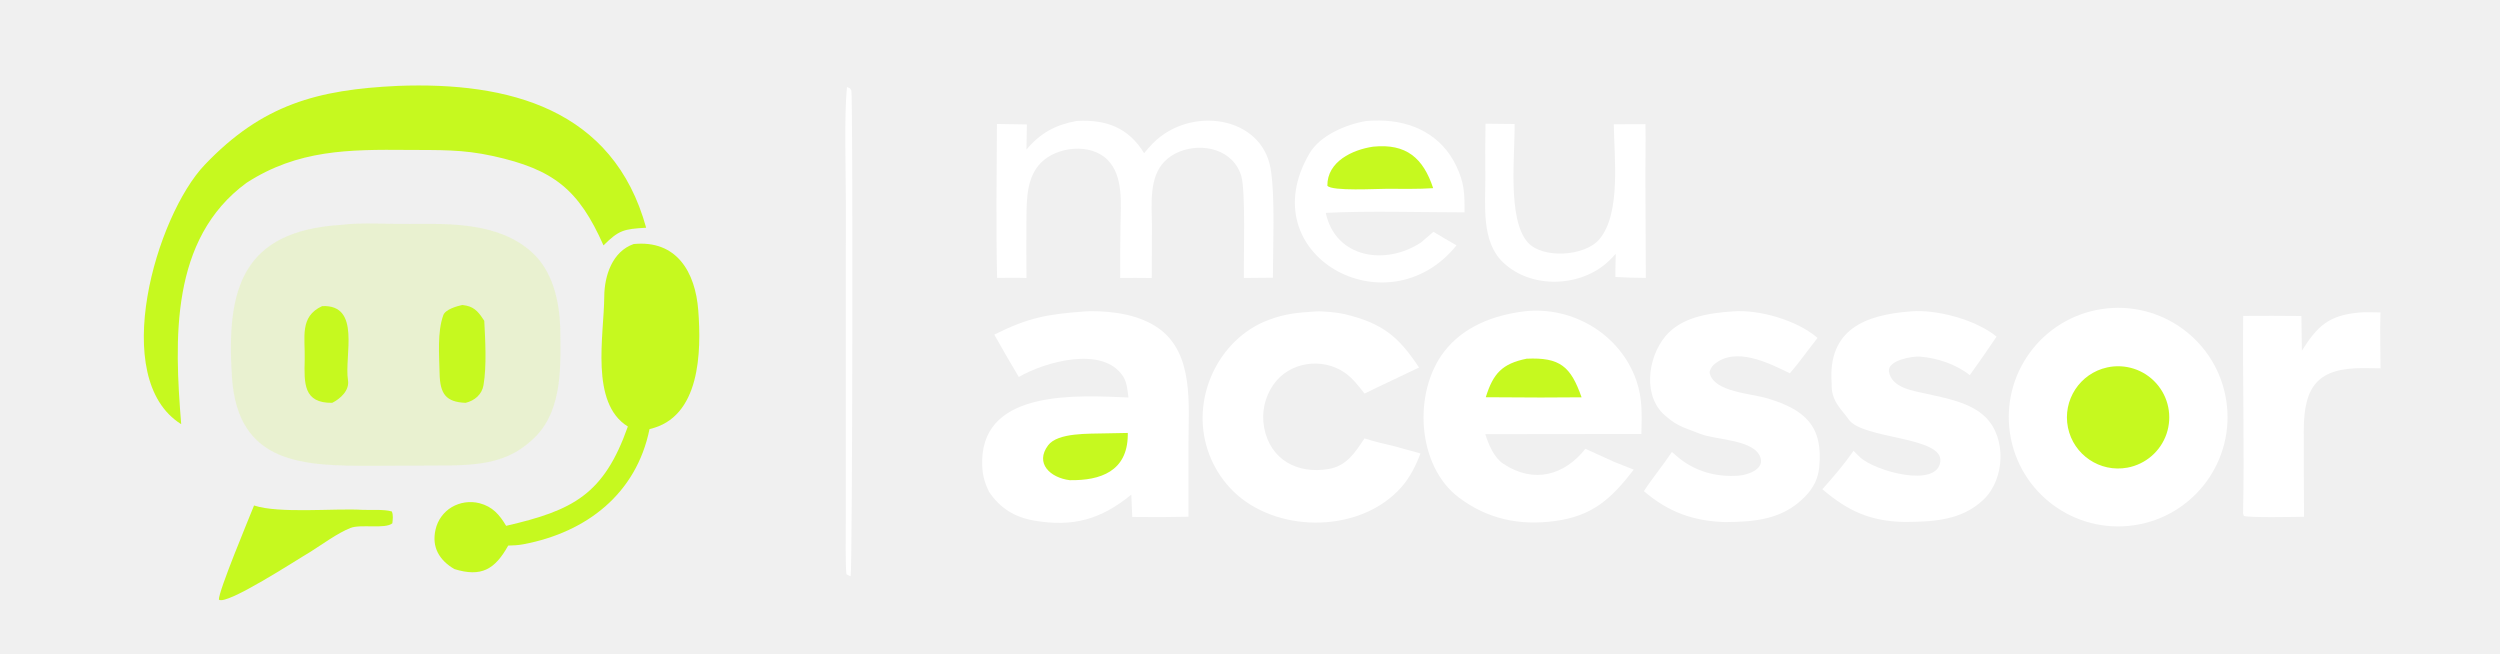
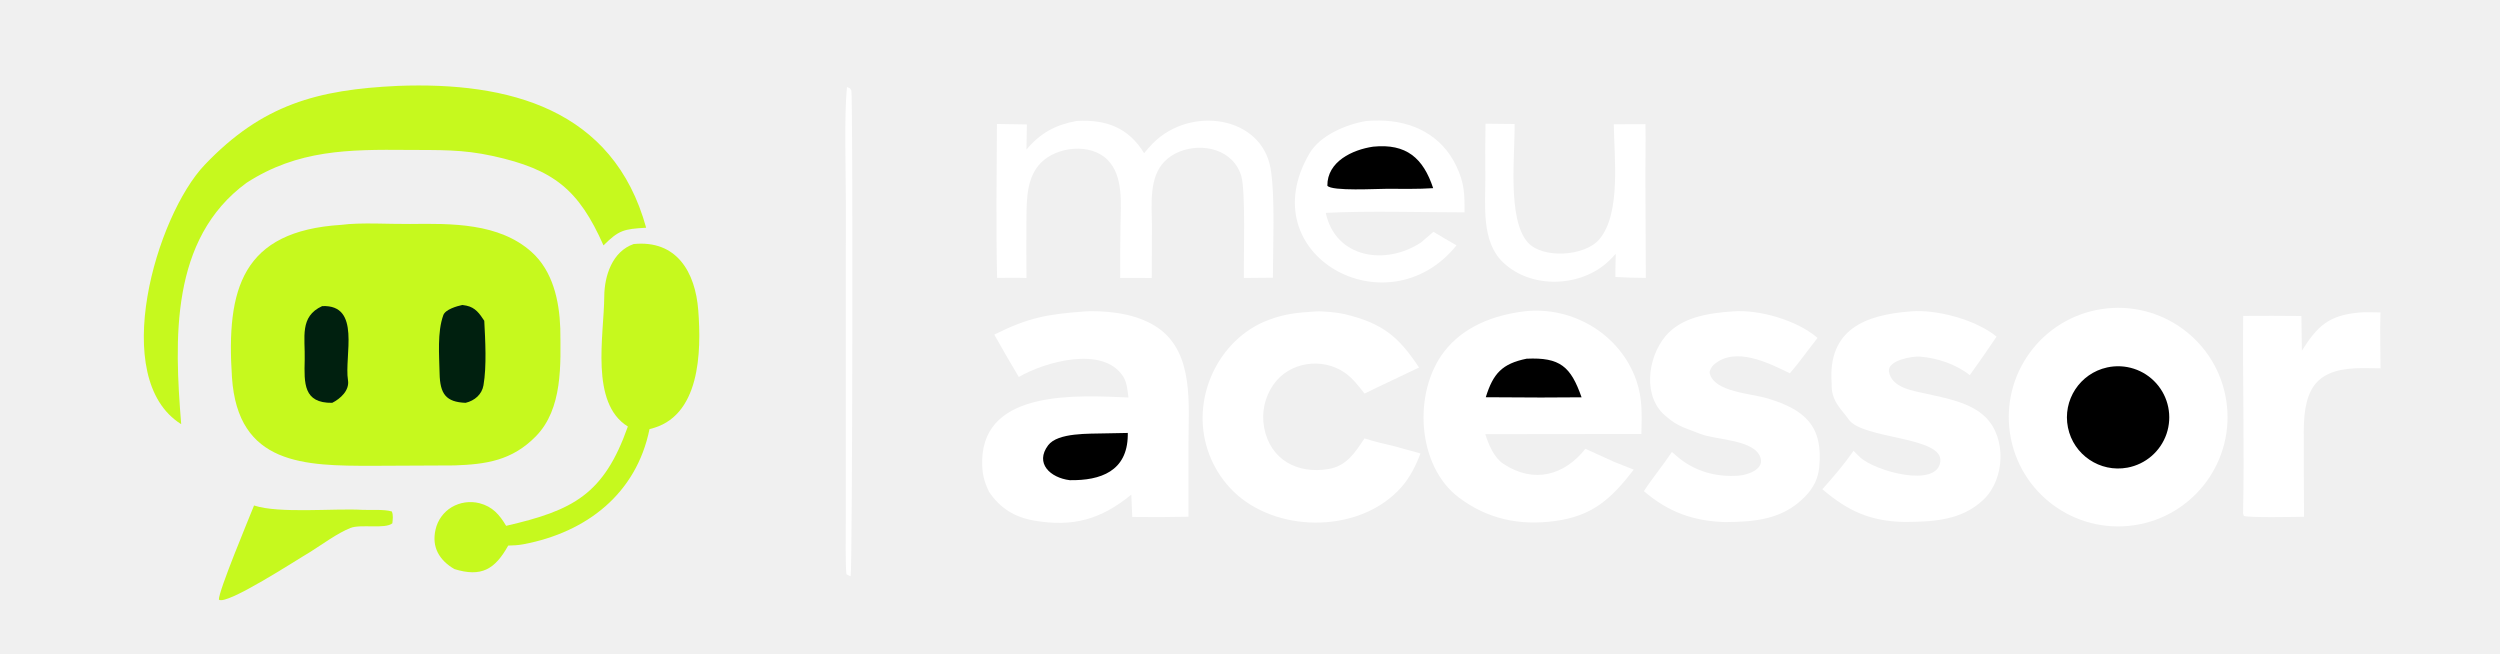
<svg xmlns="http://www.w3.org/2000/svg" width="482" height="126" viewBox="0 0 482 126" fill="none">
-   <style>
-   .logo-text { fill: #ffffff; }
-   :root[class~="light"] .logo-text { fill: #05080a; }
- </style>
-   <path d="M65.782 43.352C69.544 42.85 75.181 43.226 79.069 43.181C87.016 43.089 96.221 42.956 102.496 48.588C106.579 52.252 107.833 57.96 108.021 63.261C108.102 70.242 108.529 78.815 103.292 84.142C98.714 88.798 93.724 89.523 87.631 89.733L71.862 89.808C58.697 89.818 45.846 89.704 44.722 72.743C43.59 55.654 46.699 44.546 65.782 43.352Z" fill="#c6f91f" fill-opacity="0.15" />
-   <path d="M89.143 58.799C89.406 58.833 89.668 58.876 89.928 58.929C91.649 59.286 92.464 60.469 93.367 61.847C93.559 65.583 93.852 70.556 93.215 74.279C92.914 76.041 91.527 77.244 89.768 77.666C85.996 77.514 84.834 75.979 84.754 71.988C84.682 68.453 84.287 64.07 85.466 60.769C85.867 59.645 88.113 59.017 89.143 58.799Z" fill="#c6f91f" />
-   <path d="M62.116 59.018C69.695 58.678 66.335 68.67 67.092 73.31C67.414 75.284 65.602 76.892 64.05 77.666C58.501 77.742 58.633 73.929 58.747 69.362C58.855 65.048 57.703 61.033 62.116 59.018Z" fill="#c6f91f" />
-   <path d="M405.173 59.596C416.704 57.822 427.485 65.741 429.231 77.266C430.979 88.792 423.026 99.544 411.486 101.261C399.988 102.971 389.271 95.06 387.53 83.575C385.789 72.09 393.682 61.363 405.173 59.596Z" class="logo-text" fill="#ffffff" />
-   <path d="M406.257 70.841C409.737 70.079 413.358 71.25 415.729 73.906C418.101 76.561 418.856 80.288 417.706 83.656C416.553 87.024 413.673 89.51 410.172 90.16C404.876 91.144 399.768 87.701 398.7 82.425C397.632 77.15 400.994 71.994 406.257 70.841Z" fill="#c6f91f" />
-   <path d="M76.719 16.559C98.028 15.754 118.246 20.917 124.577 43.904C120.23 44.164 119.358 44.352 116.352 47.306C111.584 36.559 106.8 32.674 95.086 30.088C89.051 28.756 84.642 28.955 78.604 28.904C67.227 28.807 57.428 28.858 47.539 35.244C32.766 46.059 33.625 65.5 34.934 81.782C20.898 73.015 30.098 41.615 39.463 31.785C50.593 20.101 61.267 17.278 76.719 16.559Z" fill="#c6f91f" />
-   <path d="M209.192 60.044C209.528 60.014 209.864 59.997 210.2 59.994C214.692 59.976 219.792 60.688 223.503 63.391C230.209 68.275 229.145 78.072 229.138 85.452L229.132 99.626C225.521 99.708 221.91 99.721 218.299 99.667L218.114 95.366C212.323 100.096 206.951 101.678 199.388 100.371C195.635 99.722 192.84 98.014 190.698 94.835C189.65 92.681 189.309 91.102 189.368 88.693C189.703 74.99 208.02 76.244 217.56 76.636C217.404 75.327 217.273 73.737 216.567 72.624C212.691 66.504 201.278 69.836 196.425 72.685C194.814 69.983 193.238 67.26 191.699 64.516C198.285 61.205 202.023 60.562 209.192 60.044Z" class="logo-text" fill="#ffffff" />
-   <path d="M212.961 83.556L217.439 83.471C217.44 83.633 217.439 83.795 217.436 83.956C217.323 90.832 212.226 92.676 206.241 92.578C202.508 92.116 199.47 89.329 202.083 85.848C203.953 83.356 210.106 83.654 212.961 83.556Z" fill="#c6f91f" />
-   <path d="M293.827 60.031C303.201 58.941 312.414 64.478 315.487 73.365C316.722 76.939 316.527 79.963 316.459 83.669L286.369 83.704C286.997 85.714 288.044 88.225 289.834 89.414C295.721 93.321 301.634 91.637 305.662 86.529L311.148 89.022L314.983 90.548C310.678 96.128 307.073 99.485 299.78 100.457C293.018 101.378 286.813 100.1 281.277 95.932C273.134 89.802 272.414 75.602 278.426 67.803C282.148 62.972 287.907 60.782 293.827 60.031Z" class="logo-text" fill="#ffffff" />
-   <path d="M294.324 69.158C300.799 68.86 302.844 70.673 304.926 76.6L297.101 76.642L286.459 76.586C287.878 72.001 289.619 70.118 294.324 69.158Z" fill="#c6f91f" />
-   <path d="M253.649 60.045C254.969 59.951 257.943 60.246 259.251 60.563C266.59 62.345 269.632 64.874 273.591 70.859C270.095 72.565 266.568 74.15 263.089 75.884C261.926 74.423 260.809 72.909 259.258 71.844C254.868 68.828 248.53 69.778 245.49 74.189C243.833 76.583 243.196 79.536 243.718 82.399C244.878 88.641 250.127 91.432 256.131 90.429C259.63 89.845 261.258 87.245 263.077 84.524C264.978 85.137 266.606 85.515 268.559 85.964L273.864 87.422C273.017 89.721 271.789 92.133 270.149 93.972C262.453 102.606 247.13 102.901 238.54 95.43C234.648 91.982 232.267 87.146 231.905 81.963C231.332 73.36 236.427 64.76 244.558 61.693C247.84 60.455 250.155 60.279 253.649 60.045Z" class="logo-text" fill="#ffffff" />
-   <path d="M368.32 60.043L368.409 60.034C373.291 59.595 380.98 61.636 384.938 64.904C383.255 67.408 381.536 69.883 379.773 72.331C377.159 70.237 373.491 69.009 370.143 68.755C368.715 68.648 363.965 69.444 364.181 71.582C364.65 74.781 368.847 75.34 371.334 75.9C375.171 76.763 379.933 77.588 382.815 80.437C386.902 84.472 386.533 92.399 382.432 96.316C378.216 100.341 372.717 100.608 367.202 100.633C360.596 100.516 356.262 98.517 351.352 94.325C353.62 91.778 355.408 89.697 357.372 86.914C357.789 87.366 358.226 87.8 358.681 88.216C361.603 90.868 373.513 94.153 374.096 88.973C374.644 84.11 359.111 84.719 356.429 80.873C355.069 78.924 352.987 77.317 353.149 73.977C352.326 63.466 359.671 60.707 368.32 60.043Z" class="logo-text" fill="#ffffff" />
-   <path d="M333.997 60.044L334.081 60.037C339.126 59.629 346.464 61.724 350.424 65.153C348.61 67.425 347.017 69.742 345.09 71.971C341.043 70.006 334.5 66.644 330.364 70.37C330.021 70.679 329.529 71.51 329.63 71.939C330.486 75.613 337.521 75.811 340.905 76.847C347.925 78.995 351.539 82.109 350.751 90.053C350.525 92.31 349.659 94.057 347.979 95.773C343.667 100.18 338.34 100.63 332.515 100.658C326.393 100.449 321.593 98.695 316.941 94.69C318.447 92.362 320.64 89.704 322.346 87.131C322.673 87.425 323.005 87.716 323.339 88.001C326.722 90.888 330.832 92.022 335.206 91.709C336.942 91.584 339.942 90.526 339.486 88.482C338.639 84.697 330.856 84.876 327.823 83.655C325.247 82.618 323.489 82.264 321.367 80.394C316.628 76.747 317.591 69.04 321.085 64.833C324.134 61.163 329.376 60.364 333.997 60.044Z" class="logo-text" fill="#ffffff" />
-   <path d="M122.168 47.051C130.446 46.232 134.053 52.418 134.625 59.824C135.241 67.796 135.044 80.527 125.227 82.724C122.695 95.195 113.096 102.622 100.953 104.926C99.944 105.117 99.007 105.167 97.984 105.188C95.411 109.794 92.801 111.32 87.609 109.719C84.704 108.021 83.177 105.488 83.981 102.076C84.384 100.292 85.495 98.748 87.059 97.798C88.681 96.835 90.619 96.556 92.447 97.019C94.982 97.677 96.325 99.263 97.582 101.379C110.497 98.404 116.428 95.342 121.05 82.232C113.711 77.698 116.454 64.655 116.502 57.155C116.526 53.182 118.046 48.486 122.168 47.051Z" fill="#c6f91f" />
-   <path d="M220.588 29.537C221.117 28.878 221.678 28.244 222.268 27.637C229.51 20.316 243.271 22.331 244.982 32.555C245.883 37.952 245.403 47.772 245.424 53.542L239.822 53.59C239.749 49.592 240.18 37.07 239.335 33.999C238.999 32.798 238.356 31.703 237.474 30.823C234.145 27.493 227.749 27.841 224.524 31.125C221.527 34.177 222.043 39.327 222.093 43.291L222.06 53.601C220.072 53.556 217.967 53.59 215.969 53.588C215.953 50.217 215.974 46.846 216.031 43.475C216.077 39.377 216.663 33.971 213.548 30.831C210.288 27.53 203.809 28.233 200.703 31.369C197.946 34.153 197.945 38.352 197.899 42.026C197.852 45.863 197.889 49.751 197.905 53.597C196.086 53.526 194.074 53.571 192.239 53.576C192.022 43.883 192.155 33.617 192.208 23.901L197.983 23.993L197.902 28.832C200.613 25.632 203.484 24.066 207.587 23.318C213.232 23 217.575 24.594 220.588 29.537Z" class="logo-text" fill="#ffffff" />
-   <path d="M263.407 23.328C264.245 23.262 265.082 23.234 265.922 23.243C272.286 23.272 277.926 26.059 280.752 31.961C282.338 35.271 282.387 37.33 282.356 40.942C274.199 40.939 263.623 40.623 255.607 41.042C257.513 49.849 267.204 51.23 273.995 46.733L276.364 44.693C277.79 45.571 279.361 46.45 280.815 47.302C267.534 63.793 240.98 49.216 252.459 29.596C254.518 26.079 259.506 23.99 263.407 23.328Z" class="logo-text" fill="#ffffff" />
-   <path d="M264.735 28.278C271.16 27.629 274.402 30.495 276.315 36.277C273.478 36.476 270.235 36.402 267.365 36.401C265.551 36.388 256.759 36.909 255.916 35.807C255.872 31.137 260.777 28.858 264.735 28.278Z" fill="#c6f91f" />
-   <path d="M454.718 60.27C455.88 60.146 457.734 60.222 458.951 60.236C458.85 63.706 458.944 67.515 458.967 71.01C457.88 70.988 456.793 70.974 455.709 70.969C446.975 70.937 444.166 74.3 444.166 83.07C444.147 88.558 444.196 94.14 444.218 99.634C442.646 99.651 433.759 99.852 432.621 99.471L432.465 99.008C432.734 86.663 432.369 73.448 432.484 60.909C436.227 60.881 439.971 60.886 443.712 60.925L443.801 67.612C446.806 62.869 448.933 60.825 454.718 60.27Z" class="logo-text" fill="#ffffff" />
-   <path d="M286.407 23.849L292.012 23.909C292.113 29.825 290.565 42.218 294.553 46.733C297.369 49.924 305.538 49.46 308.352 46.134C312.549 41.174 311.22 30.429 311.138 23.96L317.243 23.938C317.302 27.165 317.245 30.515 317.229 33.753L317.314 53.578C315.358 53.576 313.406 53.516 311.453 53.398C311.42 52.017 311.495 50.337 311.523 48.933C311.095 49.409 310.648 49.868 310.182 50.31C304.881 55.398 295.2 55.828 289.725 50.521C285.591 46.517 286.384 39.632 286.372 34.287C286.334 30.808 286.344 27.328 286.407 23.849Z" class="logo-text" fill="#ffffff" />
-   <path d="M48.981 97.457C53.769 99.055 64.399 97.984 69.847 98.296C71.46 98.389 73.978 98.144 75.541 98.61C75.859 99.314 75.712 100.104 75.649 100.887C74.29 102.056 69.522 101.002 67.56 101.795C64.939 102.854 62.177 104.936 59.743 106.458C57.286 107.876 43.74 116.752 42.2 115.614C42.134 113.946 47.944 100.078 48.981 97.457Z" fill="#c6f91f" />
-   <path d="M163.295 16.782L163.888 17.036C163.957 17.157 164.11 17.359 164.147 17.487C164.458 18.575 164.37 109.417 164.005 111.102C163.678 111.007 163.487 110.871 163.198 110.698C162.977 109.415 163.065 102.539 163.064 100.94L163.074 78.829L163.078 38.626C163.073 32.92 162.745 22.112 163.295 16.782Z" class="logo-text" fill="#ffffff" />
+   <path d="M65.782 43.352C69.544 42.85 75.181 43.226 79.069 43.181C87.016 43.089 96.221 42.956 102.496 48.588C106.579 52.252 107.833 57.96 108.021 63.261C108.102 70.242 108.529 78.815 103.292 84.142C98.714 88.798 93.724 89.523 87.631 89.733L71.862 89.808C58.697 89.818 45.846 89.704 44.722 72.743C43.59 55.654 46.699 44.546 65.782 43.352Z" fill="#C6F91E" />
+   <path d="M89.143 58.799C89.406 58.833 89.668 58.876 89.928 58.929C91.649 59.286 92.464 60.469 93.367 61.847C93.559 65.583 93.852 70.556 93.215 74.279C92.914 76.041 91.527 77.244 89.768 77.666C85.996 77.514 84.834 75.979 84.754 71.988C84.682 68.453 84.287 64.07 85.466 60.769C85.867 59.645 88.113 59.017 89.143 58.799Z" fill="#00200F" />
+   <path d="M62.116 59.018C69.695 58.677 66.335 68.67 67.092 73.309C67.414 75.284 65.602 76.892 64.05 77.666C58.501 77.742 58.633 73.929 58.747 69.362C58.855 65.048 57.703 61.033 62.116 59.018Z" fill="#00200F" />
+   <path d="M405.173 59.596C416.704 57.822 427.485 65.741 429.231 77.266C430.979 88.792 423.026 99.544 411.486 101.261C399.988 102.971 389.271 95.06 387.53 83.575C385.789 72.09 393.682 61.363 405.173 59.596Z" fill="white" />
+   <path d="M406.257 70.841C409.737 70.079 413.358 71.25 415.729 73.906C418.101 76.561 418.856 80.288 417.706 83.656C416.553 87.024 413.673 89.51 410.172 90.16C404.876 91.144 399.768 87.701 398.7 82.425C397.632 77.15 400.994 71.994 406.257 70.841Z" fill="black" />
+   <path d="M76.719 16.559C98.028 15.754 118.246 20.917 124.577 43.904C120.23 44.164 119.358 44.352 116.352 47.306C111.584 36.559 106.8 32.674 95.086 30.088C89.051 28.756 84.642 28.955 78.604 28.904C67.227 28.807 57.428 28.858 47.539 35.244C32.766 46.059 33.625 65.5 34.934 81.782C20.898 73.015 30.098 41.615 39.463 31.785C50.593 20.101 61.267 17.278 76.719 16.559Z" fill="#C6F91E" />
+   <path d="M209.192 60.044C209.528 60.014 209.864 59.997 210.2 59.993C214.692 59.976 219.792 60.688 223.503 63.391C230.209 68.275 229.145 78.072 229.138 85.452L229.132 99.626C225.521 99.707 221.91 99.721 218.299 99.667L218.114 95.366C212.323 100.096 206.951 101.678 199.388 100.371C195.635 99.722 192.84 98.014 190.698 94.834C189.65 92.68 189.309 91.102 189.368 88.693C189.703 74.99 208.02 76.244 217.56 76.635C217.404 75.327 217.273 73.737 216.567 72.623C212.691 66.504 201.278 69.836 196.425 72.685C194.814 69.983 193.238 67.259 191.699 64.515C198.285 61.205 202.023 60.562 209.192 60.044Z" fill="white" />
+   <path d="M212.961 83.556L217.439 83.471C217.44 83.633 217.439 83.795 217.436 83.956C217.323 90.832 212.226 92.676 206.241 92.578C202.508 92.116 199.47 89.329 202.083 85.848C203.953 83.356 210.106 83.654 212.961 83.556Z" fill="black" />
+   <path d="M293.827 60.031C303.201 58.941 312.414 64.478 315.487 73.365C316.722 76.939 316.527 79.963 316.459 83.669L286.369 83.704C286.997 85.714 288.044 88.225 289.834 89.415C295.721 93.321 301.634 91.638 305.662 86.529L311.148 89.022L314.983 90.548C310.678 96.128 307.073 99.486 299.78 100.457C293.018 101.378 286.813 100.1 281.277 95.932C273.134 89.802 272.414 75.603 278.426 67.804C282.148 62.972 287.907 60.782 293.827 60.031Z" fill="white" />
+   <path d="M294.324 69.158C300.799 68.86 302.844 70.673 304.926 76.6L297.101 76.642L286.459 76.586C287.878 72.001 289.619 70.118 294.324 69.158Z" fill="black" />
+   <path d="M253.649 60.045C254.969 59.951 257.943 60.246 259.251 60.563C266.59 62.346 269.632 64.874 273.591 70.859C270.095 72.565 266.568 74.15 263.089 75.884C261.926 74.423 260.809 72.909 259.258 71.844C254.868 68.828 248.53 69.779 245.49 74.189C243.833 76.583 243.196 79.536 243.718 82.399C244.878 88.641 250.127 91.433 256.131 90.429C259.63 89.845 261.258 87.245 263.077 84.524C264.978 85.138 266.606 85.516 268.559 85.964L273.864 87.422C273.017 89.721 271.789 92.133 270.149 93.972C262.453 102.606 247.13 102.901 238.54 95.431C234.648 91.982 232.267 87.147 231.905 81.963C231.332 73.36 236.427 64.76 244.558 61.693C247.84 60.456 250.155 60.279 253.649 60.045Z" fill="white" />
+   <path d="M368.32 60.043L368.409 60.034C373.291 59.595 380.98 61.636 384.938 64.904C383.255 67.408 381.536 69.883 379.773 72.331C377.159 70.237 373.491 69.009 370.143 68.755C368.715 68.648 363.965 69.444 364.181 71.582C364.65 74.781 368.847 75.34 371.334 75.9C375.171 76.763 379.933 77.588 382.815 80.437C386.902 84.472 386.533 92.399 382.432 96.316C378.216 100.341 372.717 100.608 367.202 100.633C360.596 100.516 356.262 98.517 351.352 94.325C353.62 91.778 355.408 89.697 357.372 86.914C357.789 87.366 358.226 87.8 358.681 88.216C361.603 90.868 373.513 94.153 374.096 88.973C374.644 84.11 359.111 84.719 356.429 80.873C355.069 78.924 352.987 77.317 353.149 73.977C352.326 63.466 359.671 60.707 368.32 60.043Z" fill="white" />
+   <path d="M333.997 60.044L334.081 60.037C339.126 59.629 346.464 61.724 350.424 65.153C348.61 67.425 347.017 69.742 345.09 71.971C341.043 70.006 334.5 66.644 330.364 70.37C330.021 70.679 329.529 71.51 329.63 71.939C330.486 75.613 337.521 75.811 340.905 76.847C347.925 78.995 351.539 82.109 350.751 90.053C350.525 92.31 349.659 94.057 347.979 95.773C343.667 100.18 338.34 100.63 332.515 100.658C326.393 100.449 321.593 98.695 316.941 94.69C318.447 92.362 320.64 89.704 322.346 87.131C322.673 87.425 323.005 87.716 323.339 88.001C326.722 90.888 330.832 92.022 335.206 91.709C336.942 91.584 339.942 90.526 339.486 88.482C338.639 84.697 330.856 84.876 327.823 83.655C325.247 82.618 323.489 82.264 321.367 80.394C316.628 76.747 317.591 69.04 321.085 64.833C324.134 61.163 329.376 60.364 333.997 60.044Z" fill="white" />
+   <path d="M122.168 47.05C130.446 46.232 134.053 52.418 134.625 59.824C135.241 67.796 135.044 80.527 125.227 82.724C122.695 95.194 113.096 102.622 100.953 104.926C99.944 105.117 99.007 105.167 97.984 105.188C95.411 109.794 92.801 111.32 87.609 109.719C84.704 108.021 83.177 105.488 83.981 102.076C84.384 100.292 85.495 98.748 87.059 97.797C88.681 96.835 90.619 96.555 92.447 97.019C94.982 97.677 96.325 99.263 97.582 101.379C110.497 98.404 116.428 95.342 121.05 82.232C113.711 77.698 116.454 64.655 116.502 57.154C116.526 53.181 118.046 48.485 122.168 47.05Z" fill="#C6F91E" />
+   <path d="M220.588 29.537C221.117 28.878 221.678 28.244 222.268 27.638C229.51 20.316 243.271 22.331 244.982 32.556C245.883 37.953 245.403 47.772 245.424 53.542L239.822 53.59C239.749 49.593 240.18 37.07 239.335 34C238.999 32.798 238.356 31.704 237.474 30.823C234.145 27.493 227.749 27.841 224.524 31.125C221.527 34.177 222.043 39.327 222.093 43.291L222.06 53.602C220.072 53.557 217.967 53.59 215.969 53.589C215.953 50.217 215.974 46.846 216.031 43.475C216.077 39.377 216.663 33.972 213.548 30.831C210.288 27.531 203.809 28.233 200.703 31.369C197.946 34.153 197.945 38.352 197.899 42.026C197.852 45.864 197.889 49.751 197.905 53.597C196.086 53.527 194.074 53.572 192.239 53.576C192.022 43.883 192.155 33.617 192.208 23.901L197.983 23.993L197.902 28.832C200.613 25.632 203.484 24.066 207.587 23.319C213.232 23 217.575 24.595 220.588 29.537Z" fill="white" />
+   <path d="M263.407 23.328C264.245 23.262 265.082 23.234 265.922 23.243C272.286 23.272 277.926 26.059 280.752 31.961C282.338 35.272 282.387 37.33 282.356 40.942C274.199 40.939 263.623 40.623 255.607 41.042C257.513 49.85 267.204 51.23 273.995 46.733L276.364 44.693C277.79 45.571 279.361 46.45 280.815 47.302C267.534 63.794 240.98 49.217 252.459 29.596C254.518 26.08 259.506 23.99 263.407 23.328Z" fill="white" />
+   <path d="M264.735 28.278C271.16 27.629 274.402 30.495 276.315 36.277C273.478 36.476 270.235 36.402 267.365 36.401C265.551 36.388 256.759 36.909 255.916 35.807C255.872 31.137 260.777 28.858 264.735 28.278Z" fill="black" />
+   <path d="M454.718 60.27C455.88 60.146 457.734 60.222 458.951 60.236C458.85 63.706 458.944 67.515 458.967 71.01C457.88 70.988 456.793 70.974 455.709 70.969C446.975 70.937 444.199 74.3 444.166 83.07C444.147 88.558 444.196 94.14 444.218 99.634C442.646 99.651 433.759 99.852 432.621 99.471L432.465 99.008C432.734 86.663 432.369 73.448 432.484 60.909C436.227 60.881 439.971 60.886 443.712 60.925L443.801 67.612C446.806 62.869 448.933 60.825 454.718 60.27Z" fill="white" />
+   <path d="M286.407 23.849L292.012 23.909C292.113 29.825 290.565 42.218 294.553 46.733C297.369 49.924 305.538 49.46 308.352 46.134C312.549 41.174 311.22 30.429 311.138 23.96L317.243 23.938C317.302 27.165 317.245 30.515 317.229 33.753L317.314 53.578C315.358 53.576 313.406 53.516 311.453 53.398C311.42 52.017 311.495 50.337 311.523 48.933C311.095 49.409 310.648 49.868 310.182 50.31C304.881 55.398 295.2 55.828 289.725 50.521C285.591 46.517 286.384 39.632 286.372 34.287C286.334 30.808 286.344 27.328 286.407 23.849Z" fill="white" />
+   <path d="M48.981 97.457C53.769 99.055 64.399 97.984 69.847 98.297C71.46 98.389 73.978 98.144 75.541 98.61C75.859 99.314 75.712 100.104 75.649 100.887C74.29 102.056 69.522 101.002 67.56 101.795C64.939 102.854 62.177 104.936 59.743 106.458C57.286 107.876 43.74 116.752 42.2 115.614C42.134 113.946 47.944 100.078 48.981 97.457Z" fill="#C6F91E" />
+   <path d="M163.295 16.782L163.888 17.036C163.957 17.157 164.11 17.359 164.147 17.487C164.458 18.575 164.37 109.417 164.005 111.102C163.678 111.007 163.487 110.871 163.198 110.698C162.977 109.415 163.065 102.539 163.064 100.94L163.074 78.829L163.078 38.626C163.073 32.92 162.745 22.112 163.295 16.782Z" fill="white" />
</svg>
